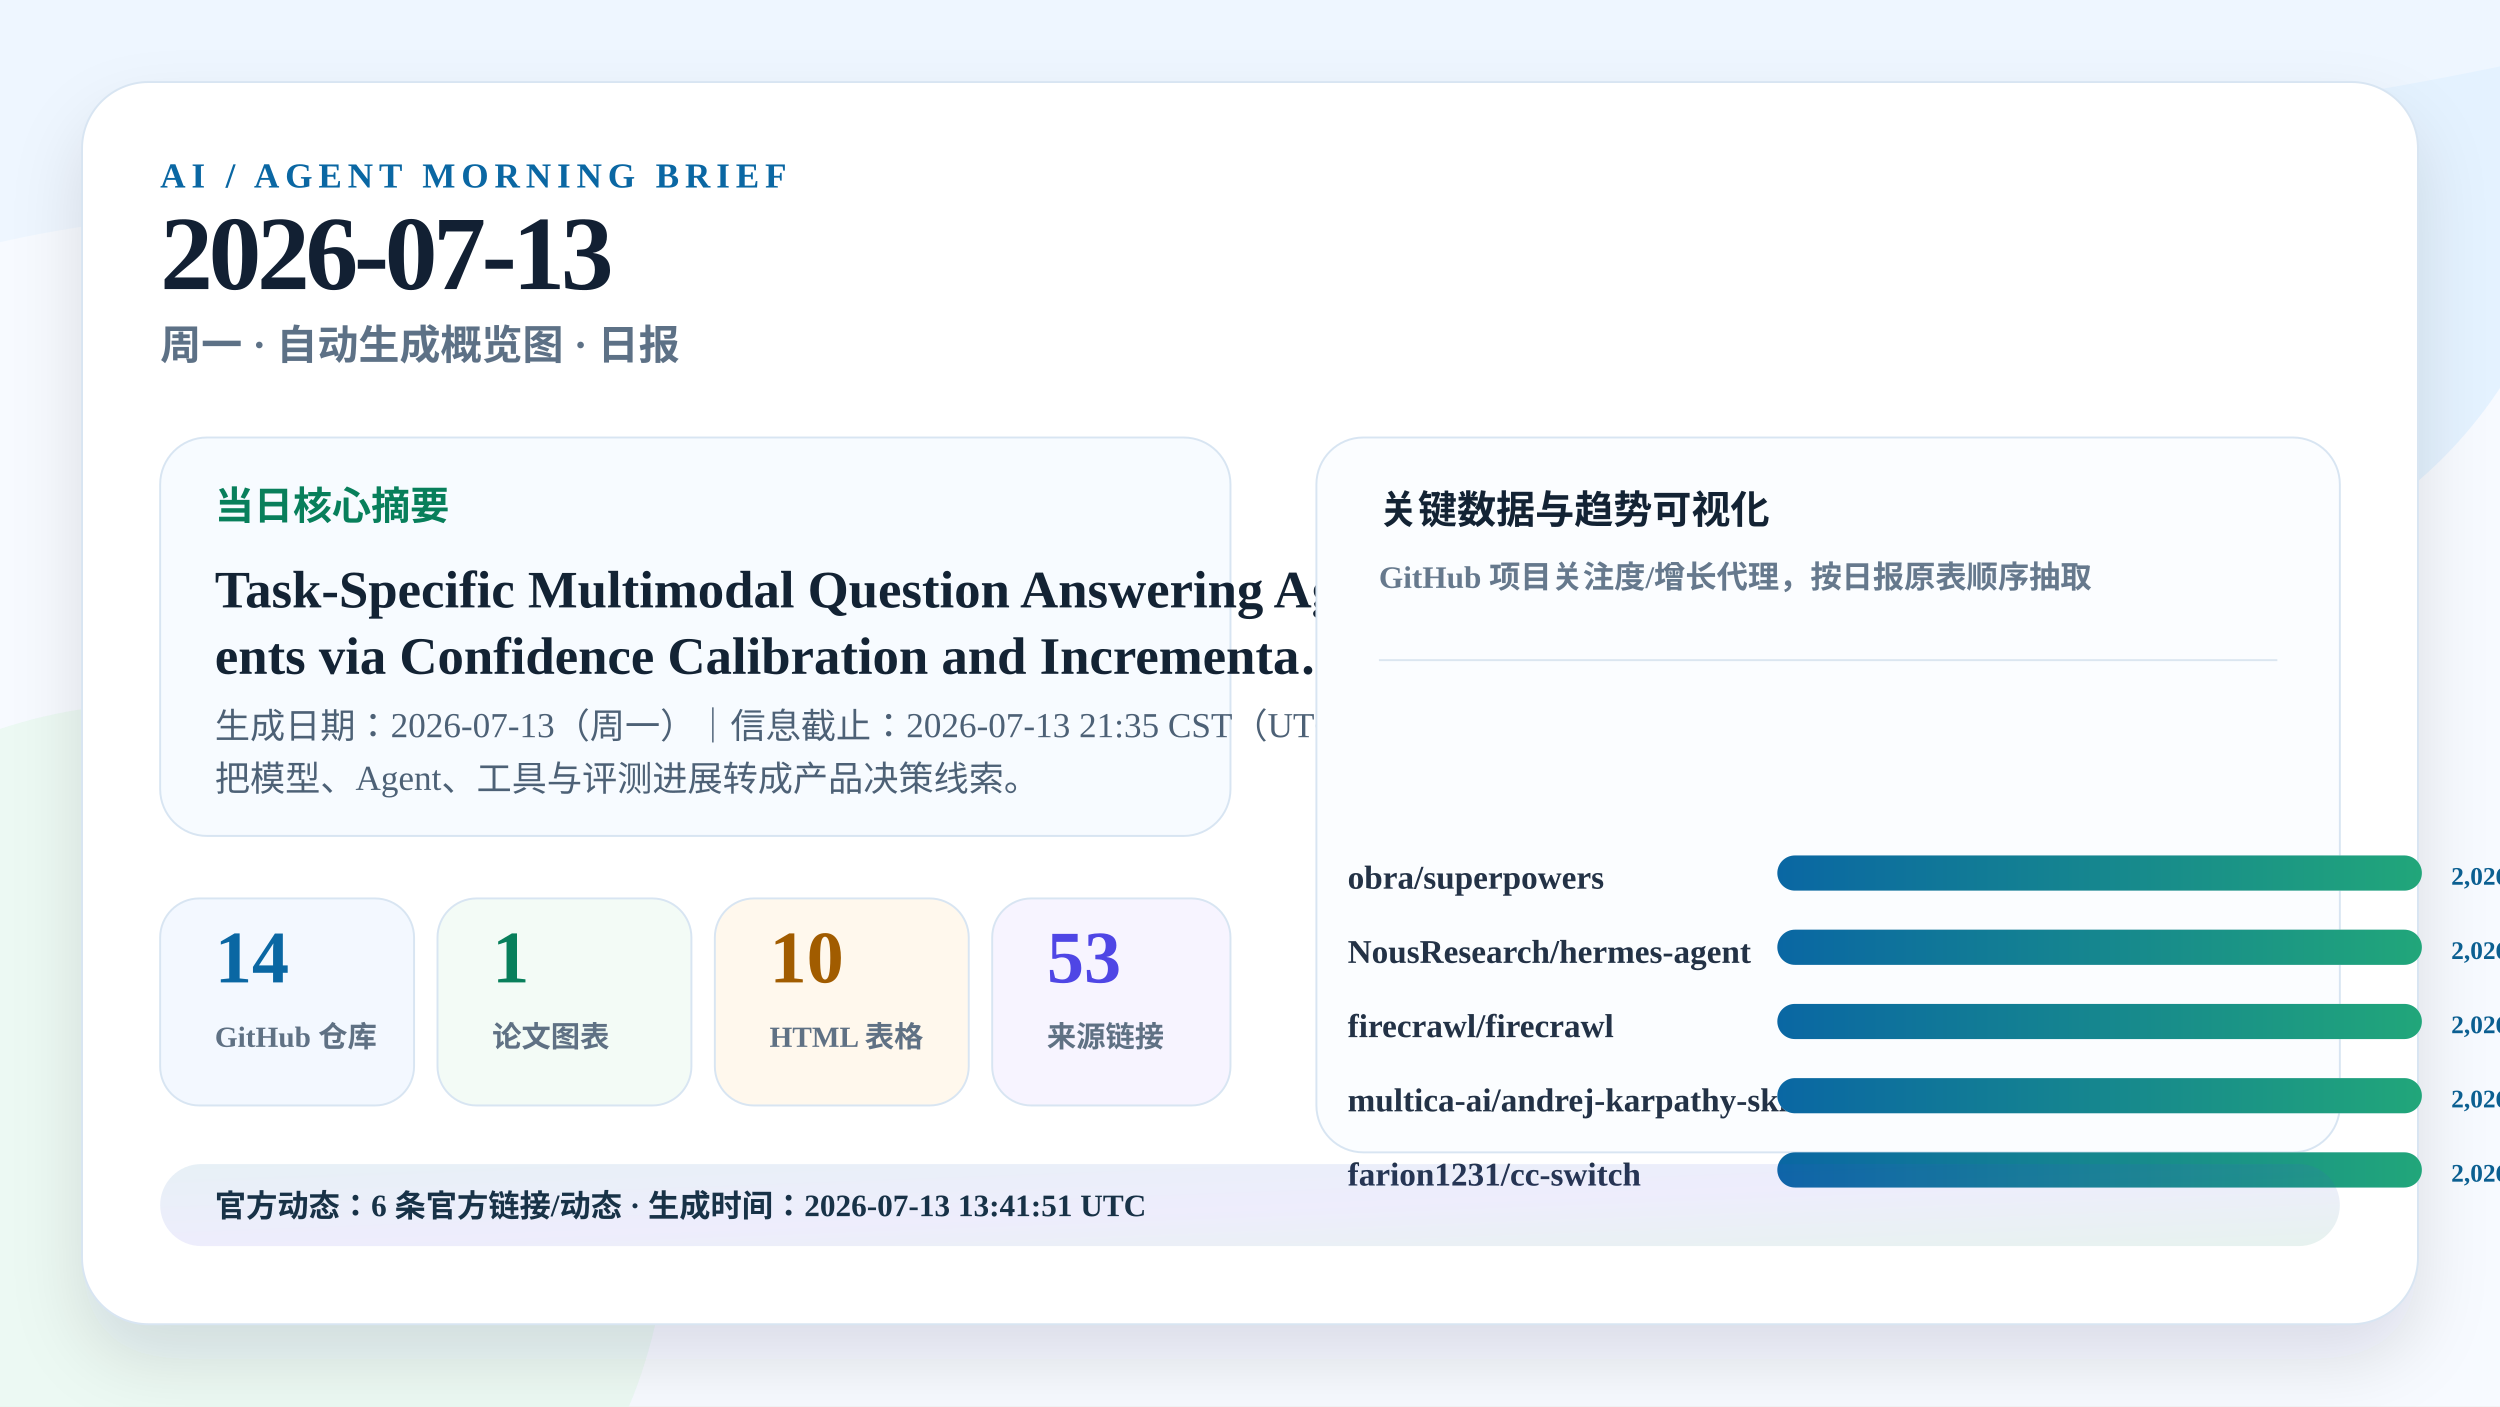
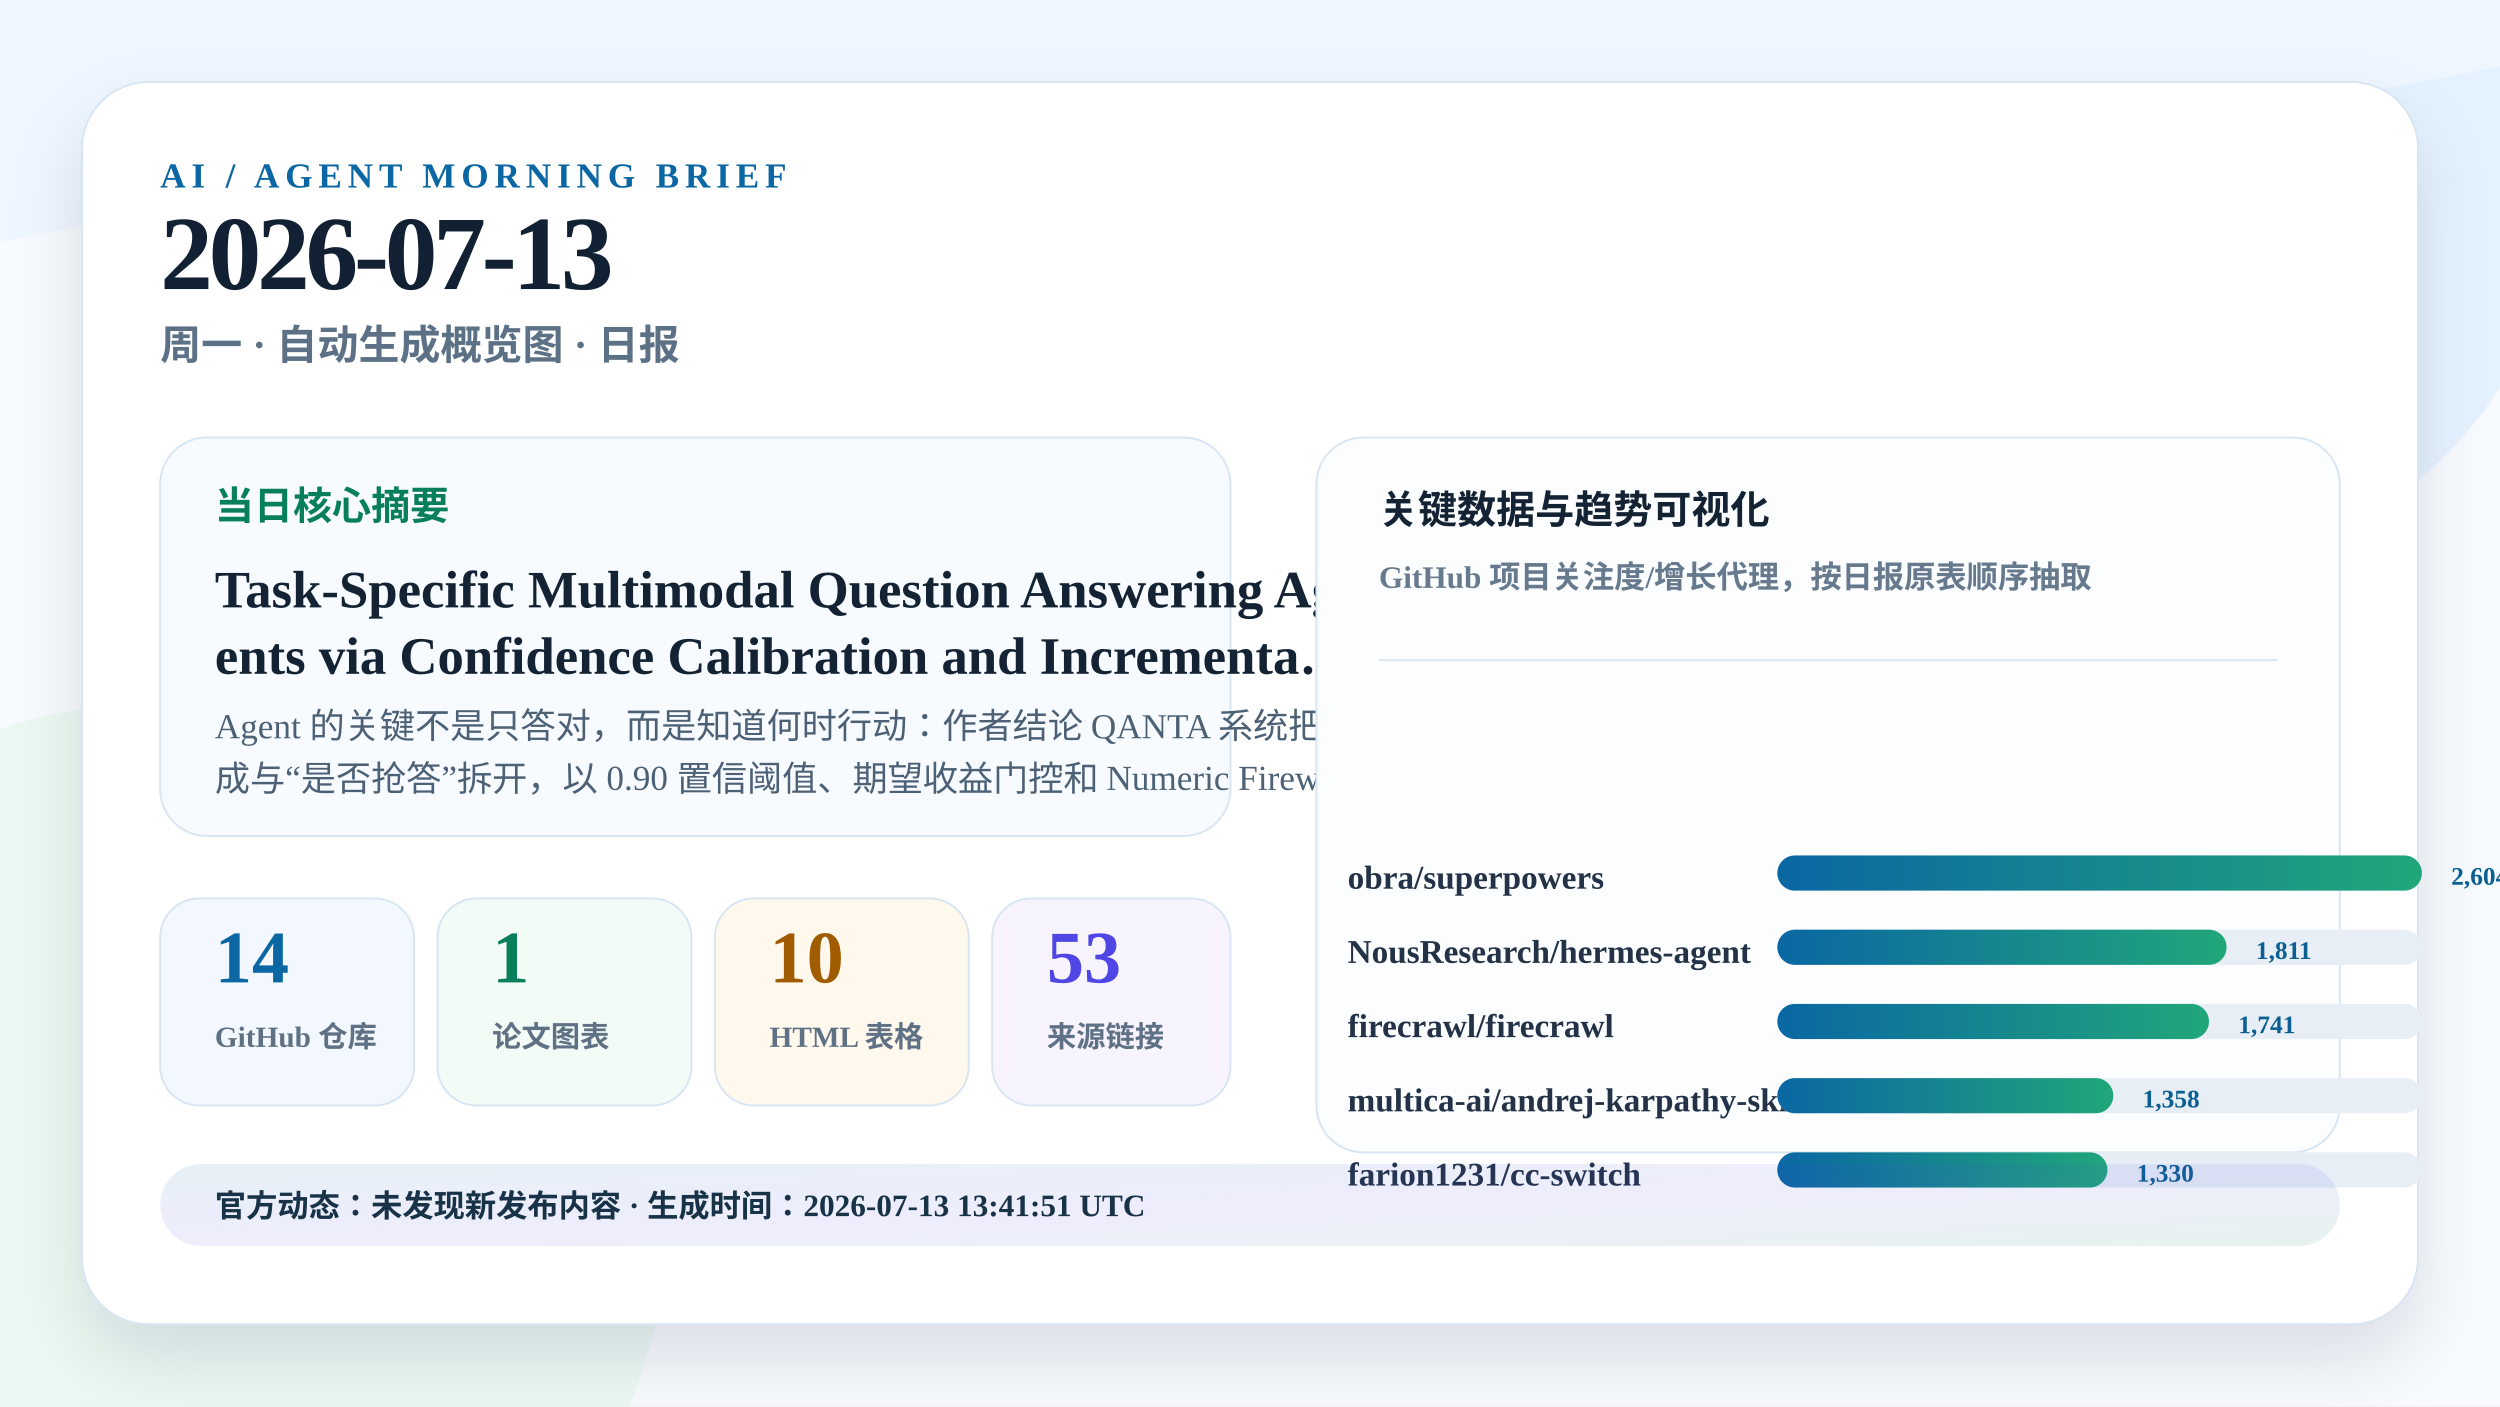
<svg xmlns="http://www.w3.org/2000/svg" width="1280" height="720" viewBox="0 0 1280 720" role="img" aria-label="2026-07-13 AI Agent 晨间简报概览">
  <defs>
    <linearGradient id="accent" x1="0" y1="0" x2="1" y2="1">
      <stop offset="0%" stop-color="#0a67a3" />
      <stop offset="52%" stop-color="#4f46e5" />
      <stop offset="100%" stop-color="#087f5b" />
    </linearGradient>
    <linearGradient id="barGradient" x1="0" y1="0" x2="1" y2="0">
      <stop offset="0%" stop-color="#0a67a3" />
      <stop offset="100%" stop-color="#21a67a" />
    </linearGradient>
    <filter id="shadow" x="-10%" y="-10%" width="120%" height="130%">
      <feDropShadow dx="0" dy="18" stdDeviation="18" flood-color="#102030" flood-opacity="0.12" />
    </filter>
  </defs>
  <rect width="1280" height="720" fill="#f7faff" />
  <circle cx="1088" cy="72" r="230" fill="#dfefff" opacity="0.78" />
  <circle cx="82" cy="620" r="260" fill="#e7f8ef" opacity="0.72" />
  <path d="M0 124 C220 74 360 176 552 124 C790 60 980 96 1280 34 L1280 0 L0 0 Z" fill="#eef6ff" />
  <rect x="42" y="42" width="1196" height="636" rx="34" fill="white" filter="url(#shadow)" />
  <rect x="42" y="42" width="1196" height="636" rx="34" fill="none" stroke="#d8e5f2" />
  <text x="82" y="96" font-size="18" font-weight="800" letter-spacing="3" fill="#0a67a3">AI / AGENT MORNING BRIEF</text>
  <text x="82" y="148" font-size="54" font-weight="850" letter-spacing="-2.2" fill="#122033">2026-07-13</text>
  <text x="82" y="184" font-size="21" font-weight="650" fill="#5d7186">周一 · 自动生成概览图 · 日报</text>
  <rect x="82" y="224" width="548" height="204" rx="24" fill="#f7fbff" stroke="#d8e5f2" />
  <text x="110" y="266" font-size="20" font-weight="800" fill="#087f5b">当日核心摘要</text>
  <text x="110" y="311" font-size="27" font-weight="850" fill="#132334">Task-Specific Multimodal Question Answering Ag</text>
  <text x="110" y="345" font-size="27" font-weight="850" fill="#132334">ents via Confidence Calibration and Incrementa…</text>
-   <text x="110" y="378" font-size="18" font-weight="500" fill="#4d6176">生成日期：2026-07-13（周一）｜信息截止：2026-07-13 21:35 CST（UTC+8）｜目标：</text>
-   <text x="110" y="405" font-size="18" font-weight="500" fill="#4d6176">把模型、Agent、工具与评测进展转成产品决策线索。</text>
+   <text x="110" y="378" font-size="18" font-weight="500" fill="#4d6176">Agent 的关键不是只答对，而是知道何时行动：作者结论 QANTA 系统把答案生</text>
+   <text x="110" y="405" font-size="18" font-weight="500" fill="#4d6176">成与“是否抢答”拆开，以 0.90 置信阈值、期望收益门控和 Numeric Firewall…</text>
  <g>
    <rect x="82" y="460" width="130" height="106" rx="20" fill="#f3f8ff" stroke="#d8e5f2" />
    <text x="110" y="503" font-size="38" font-weight="850" fill="#0a67a3">14</text>
    <text x="110" y="536" font-size="15" font-weight="700" fill="#5f7184">GitHub 仓库</text>
    <rect x="224" y="460" width="130" height="106" rx="20" fill="#f3fbf6" stroke="#d8e5f2" />
    <text x="252" y="503" font-size="38" font-weight="850" fill="#087f5b">1</text>
    <text x="252" y="536" font-size="15" font-weight="700" fill="#5f7184">论文图表</text>
    <rect x="366" y="460" width="130" height="106" rx="20" fill="#fff8ed" stroke="#d8e5f2" />
    <text x="394" y="503" font-size="38" font-weight="850" fill="#a15c00">10</text>
    <text x="394" y="536" font-size="15" font-weight="700" fill="#5f7184">HTML 表格</text>
    <rect x="508" y="460" width="122" height="106" rx="20" fill="#f7f4ff" stroke="#d8e5f2" />
    <text x="536" y="503" font-size="38" font-weight="850" fill="#4f46e5">53</text>
    <text x="536" y="536" font-size="15" font-weight="700" fill="#5f7184">来源链接</text>
  </g>
  <rect x="674" y="224" width="524" height="366" rx="24" fill="#fbfdff" stroke="#d8e5f2" />
  <text x="706" y="268" font-size="20" font-weight="850" fill="#132334">关键数据与趋势可视化</text>
  <text x="706" y="301" font-size="16" font-weight="600" fill="#66798d">GitHub 项目关注度/增长代理，按日报原表顺序抽取</text>
  <path d="M706 338 H1166" stroke="#dbe6f0" />
  <text x="690" y="455" font-size="17" font-weight="650" fill="#233246">obra/superpowers</text>
  <rect x="910" y="438" width="330" height="18" rx="9" fill="#e8eef6" />
  <rect x="910" y="438" width="330" height="18" rx="9" fill="url(#barGradient)" />
-   <text x="1255" y="453" font-size="13" font-weight="700" fill="#0b5f91">2,026</text>
+   <text x="1255" y="453" font-size="13" font-weight="700" fill="#0b5f91">2,604</text>
  <text x="690" y="493" font-size="17" font-weight="650" fill="#233246">NousResearch/hermes-agent</text>
  <rect x="910" y="476" width="330" height="18" rx="9" fill="#e8eef6" />
-   <rect x="910" y="476" width="330" height="18" rx="9" fill="url(#barGradient)" />
-   <text x="1255" y="491" font-size="13" font-weight="700" fill="#0b5f91">2,026</text>
+   <rect x="910" y="476" width="230" height="18" rx="9" fill="url(#barGradient)" />
+   <text x="1155" y="491" font-size="13" font-weight="700" fill="#0b5f91">1,811</text>
  <text x="690" y="531" font-size="17" font-weight="650" fill="#233246">firecrawl/firecrawl</text>
  <rect x="910" y="514" width="330" height="18" rx="9" fill="#e8eef6" />
-   <rect x="910" y="514" width="330" height="18" rx="9" fill="url(#barGradient)" />
-   <text x="1255" y="529" font-size="13" font-weight="700" fill="#0b5f91">2,026</text>
+   <rect x="910" y="514" width="221" height="18" rx="9" fill="url(#barGradient)" />
+   <text x="1146" y="529" font-size="13" font-weight="700" fill="#0b5f91">1,741</text>
  <text x="690" y="569" font-size="17" font-weight="650" fill="#233246">multica-ai/andrej-karpathy-skills</text>
  <rect x="910" y="552" width="330" height="18" rx="9" fill="#e8eef6" />
-   <rect x="910" y="552" width="330" height="18" rx="9" fill="url(#barGradient)" />
-   <text x="1255" y="567" font-size="13" font-weight="700" fill="#0b5f91">2,026</text>
+   <rect x="910" y="552" width="172" height="18" rx="9" fill="url(#barGradient)" />
+   <text x="1097" y="567" font-size="13" font-weight="700" fill="#0b5f91">1,358</text>
  <text x="690" y="607" font-size="17" font-weight="650" fill="#233246">farion1231/cc-switch</text>
  <rect x="910" y="590" width="330" height="18" rx="9" fill="#e8eef6" />
-   <rect x="910" y="590" width="330" height="18" rx="9" fill="url(#barGradient)" />
-   <text x="1255" y="605" font-size="13" font-weight="700" fill="#0b5f91">2,026</text>
+   <rect x="910" y="590" width="169" height="18" rx="9" fill="url(#barGradient)" />
+   <text x="1094" y="605" font-size="13" font-weight="700" fill="#0b5f91">1,330</text>
  <rect x="82" y="596" width="1116" height="42" rx="21" fill="url(#accent)" opacity="0.10" />
-   <text x="110" y="623" font-size="16" font-weight="750" fill="#183247">官方动态：6 条官方链接/动态 · 生成时间：2026-07-13 13:41:51 UTC</text>
+   <text x="110" y="623" font-size="16" font-weight="750" fill="#183247">官方动态：未发现新发布内容 · 生成时间：2026-07-13 13:41:51 UTC</text>
</svg>
